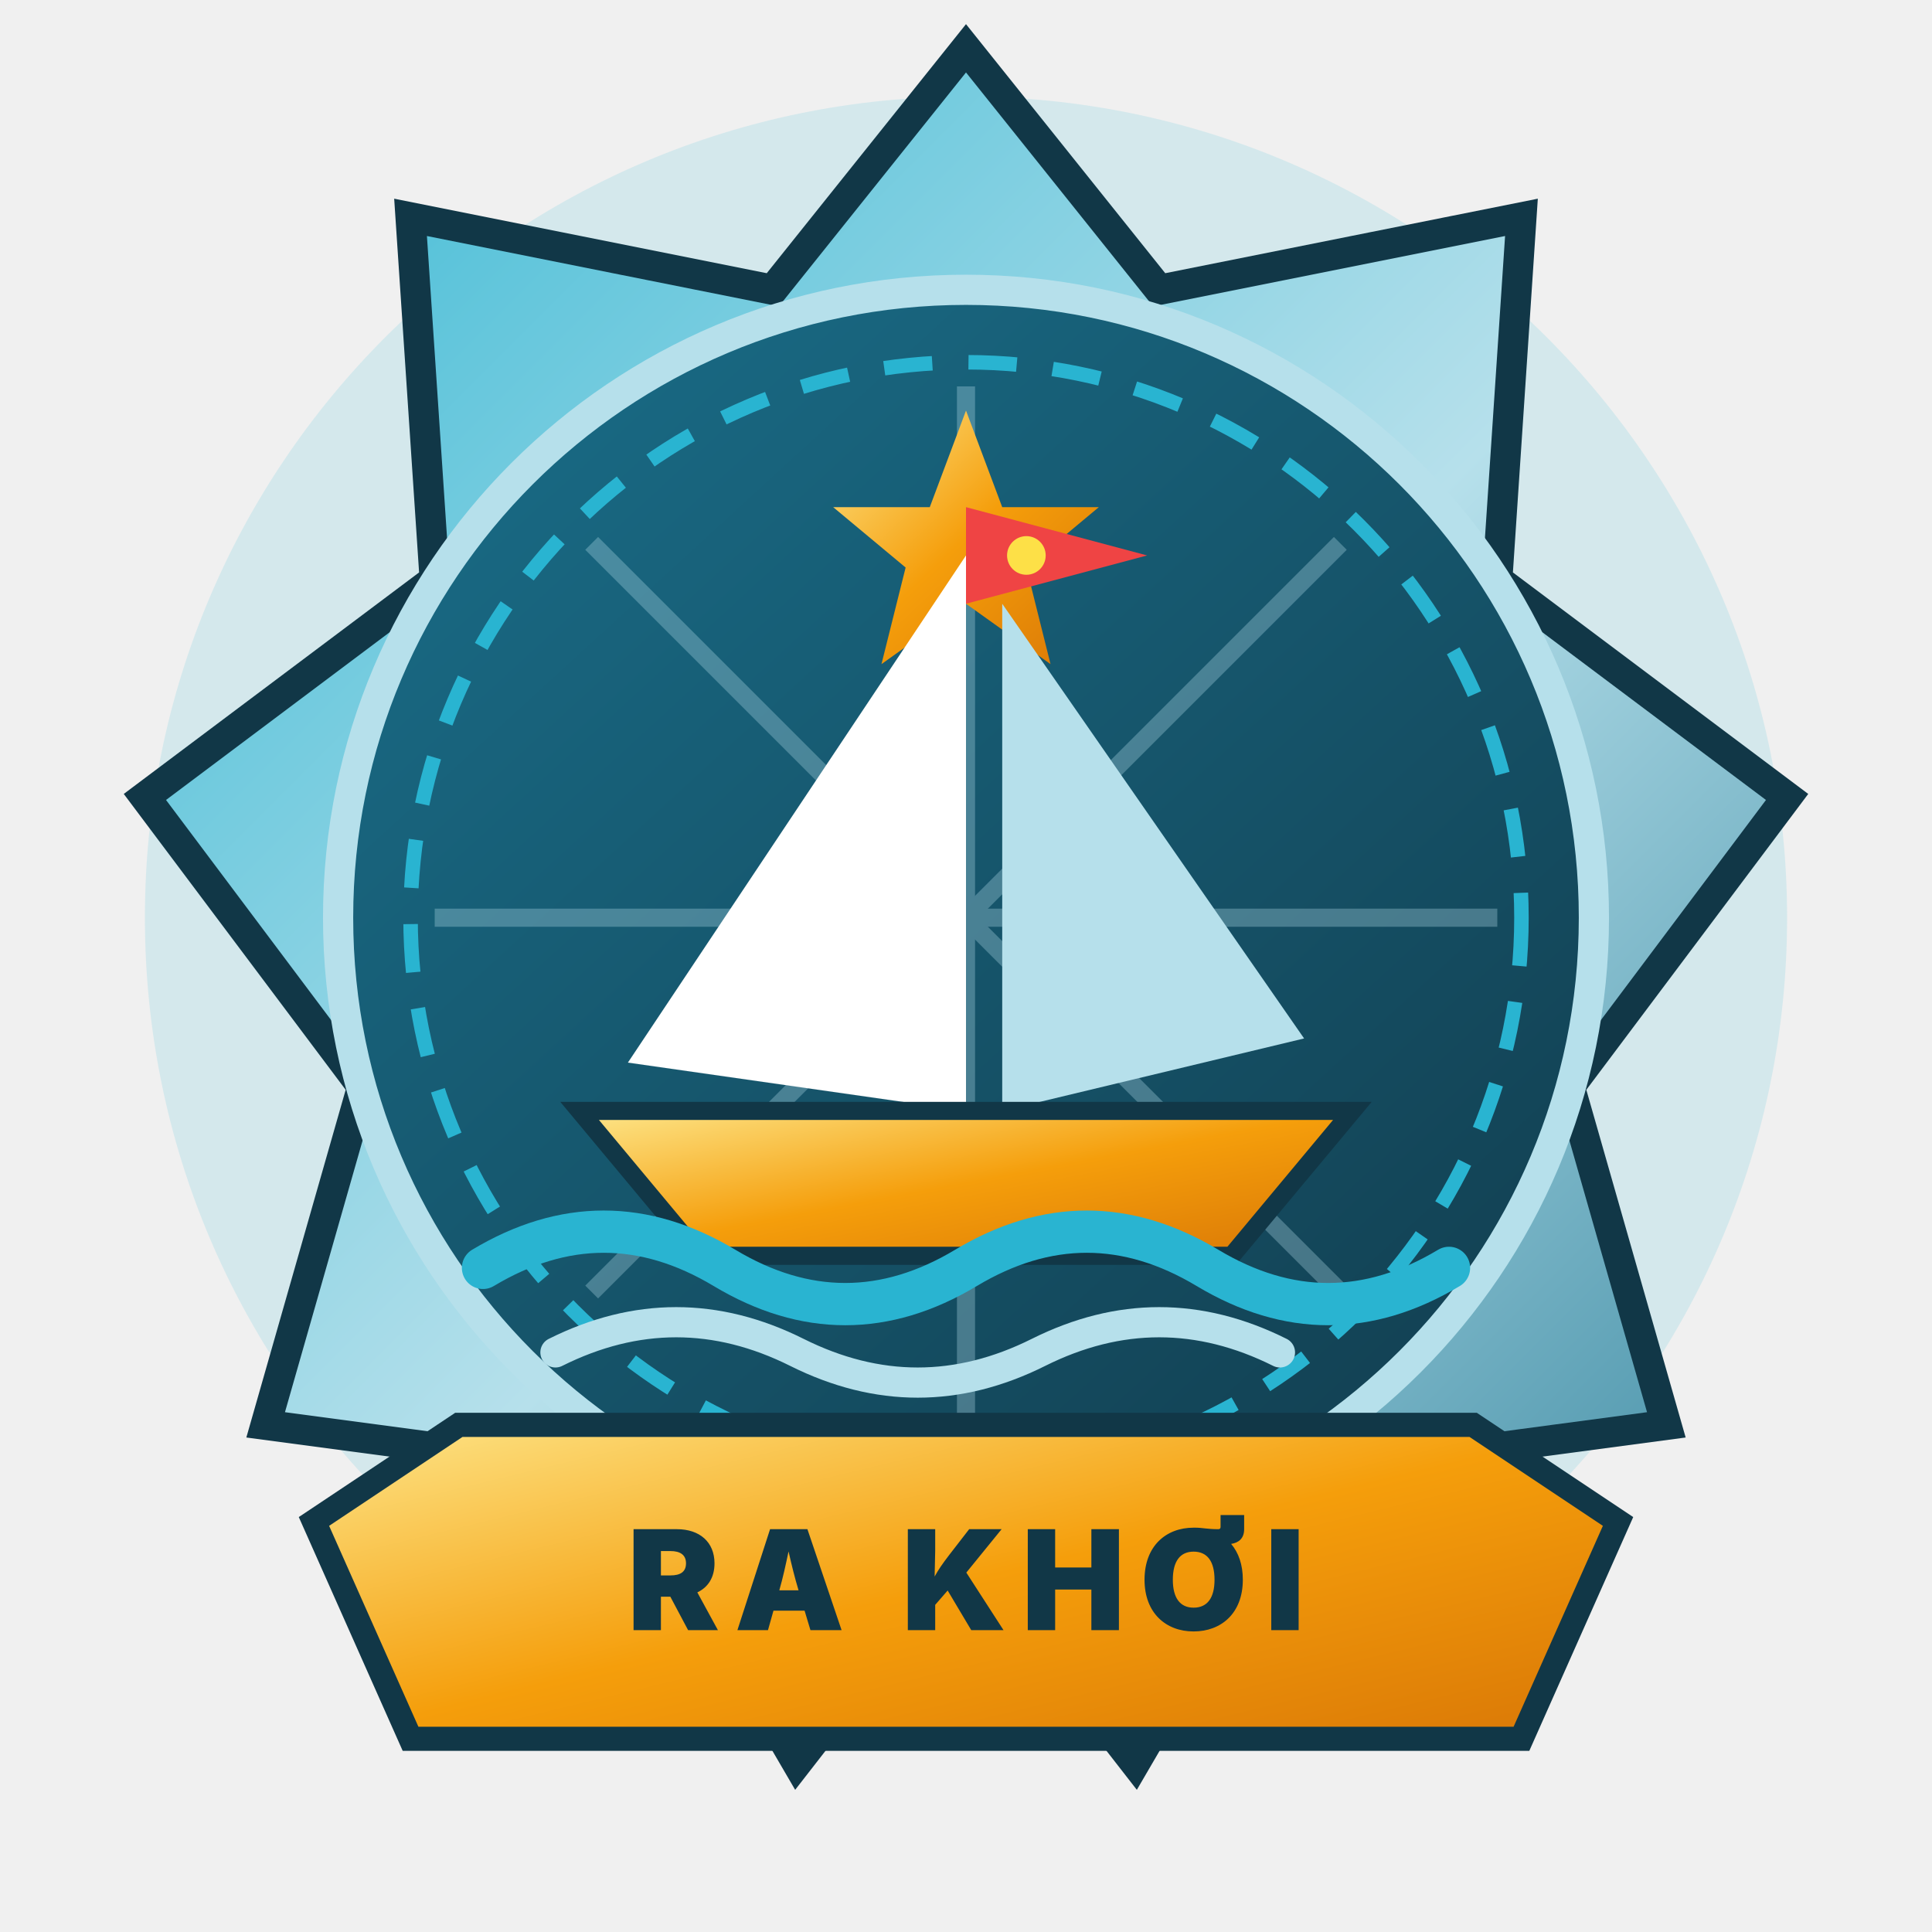
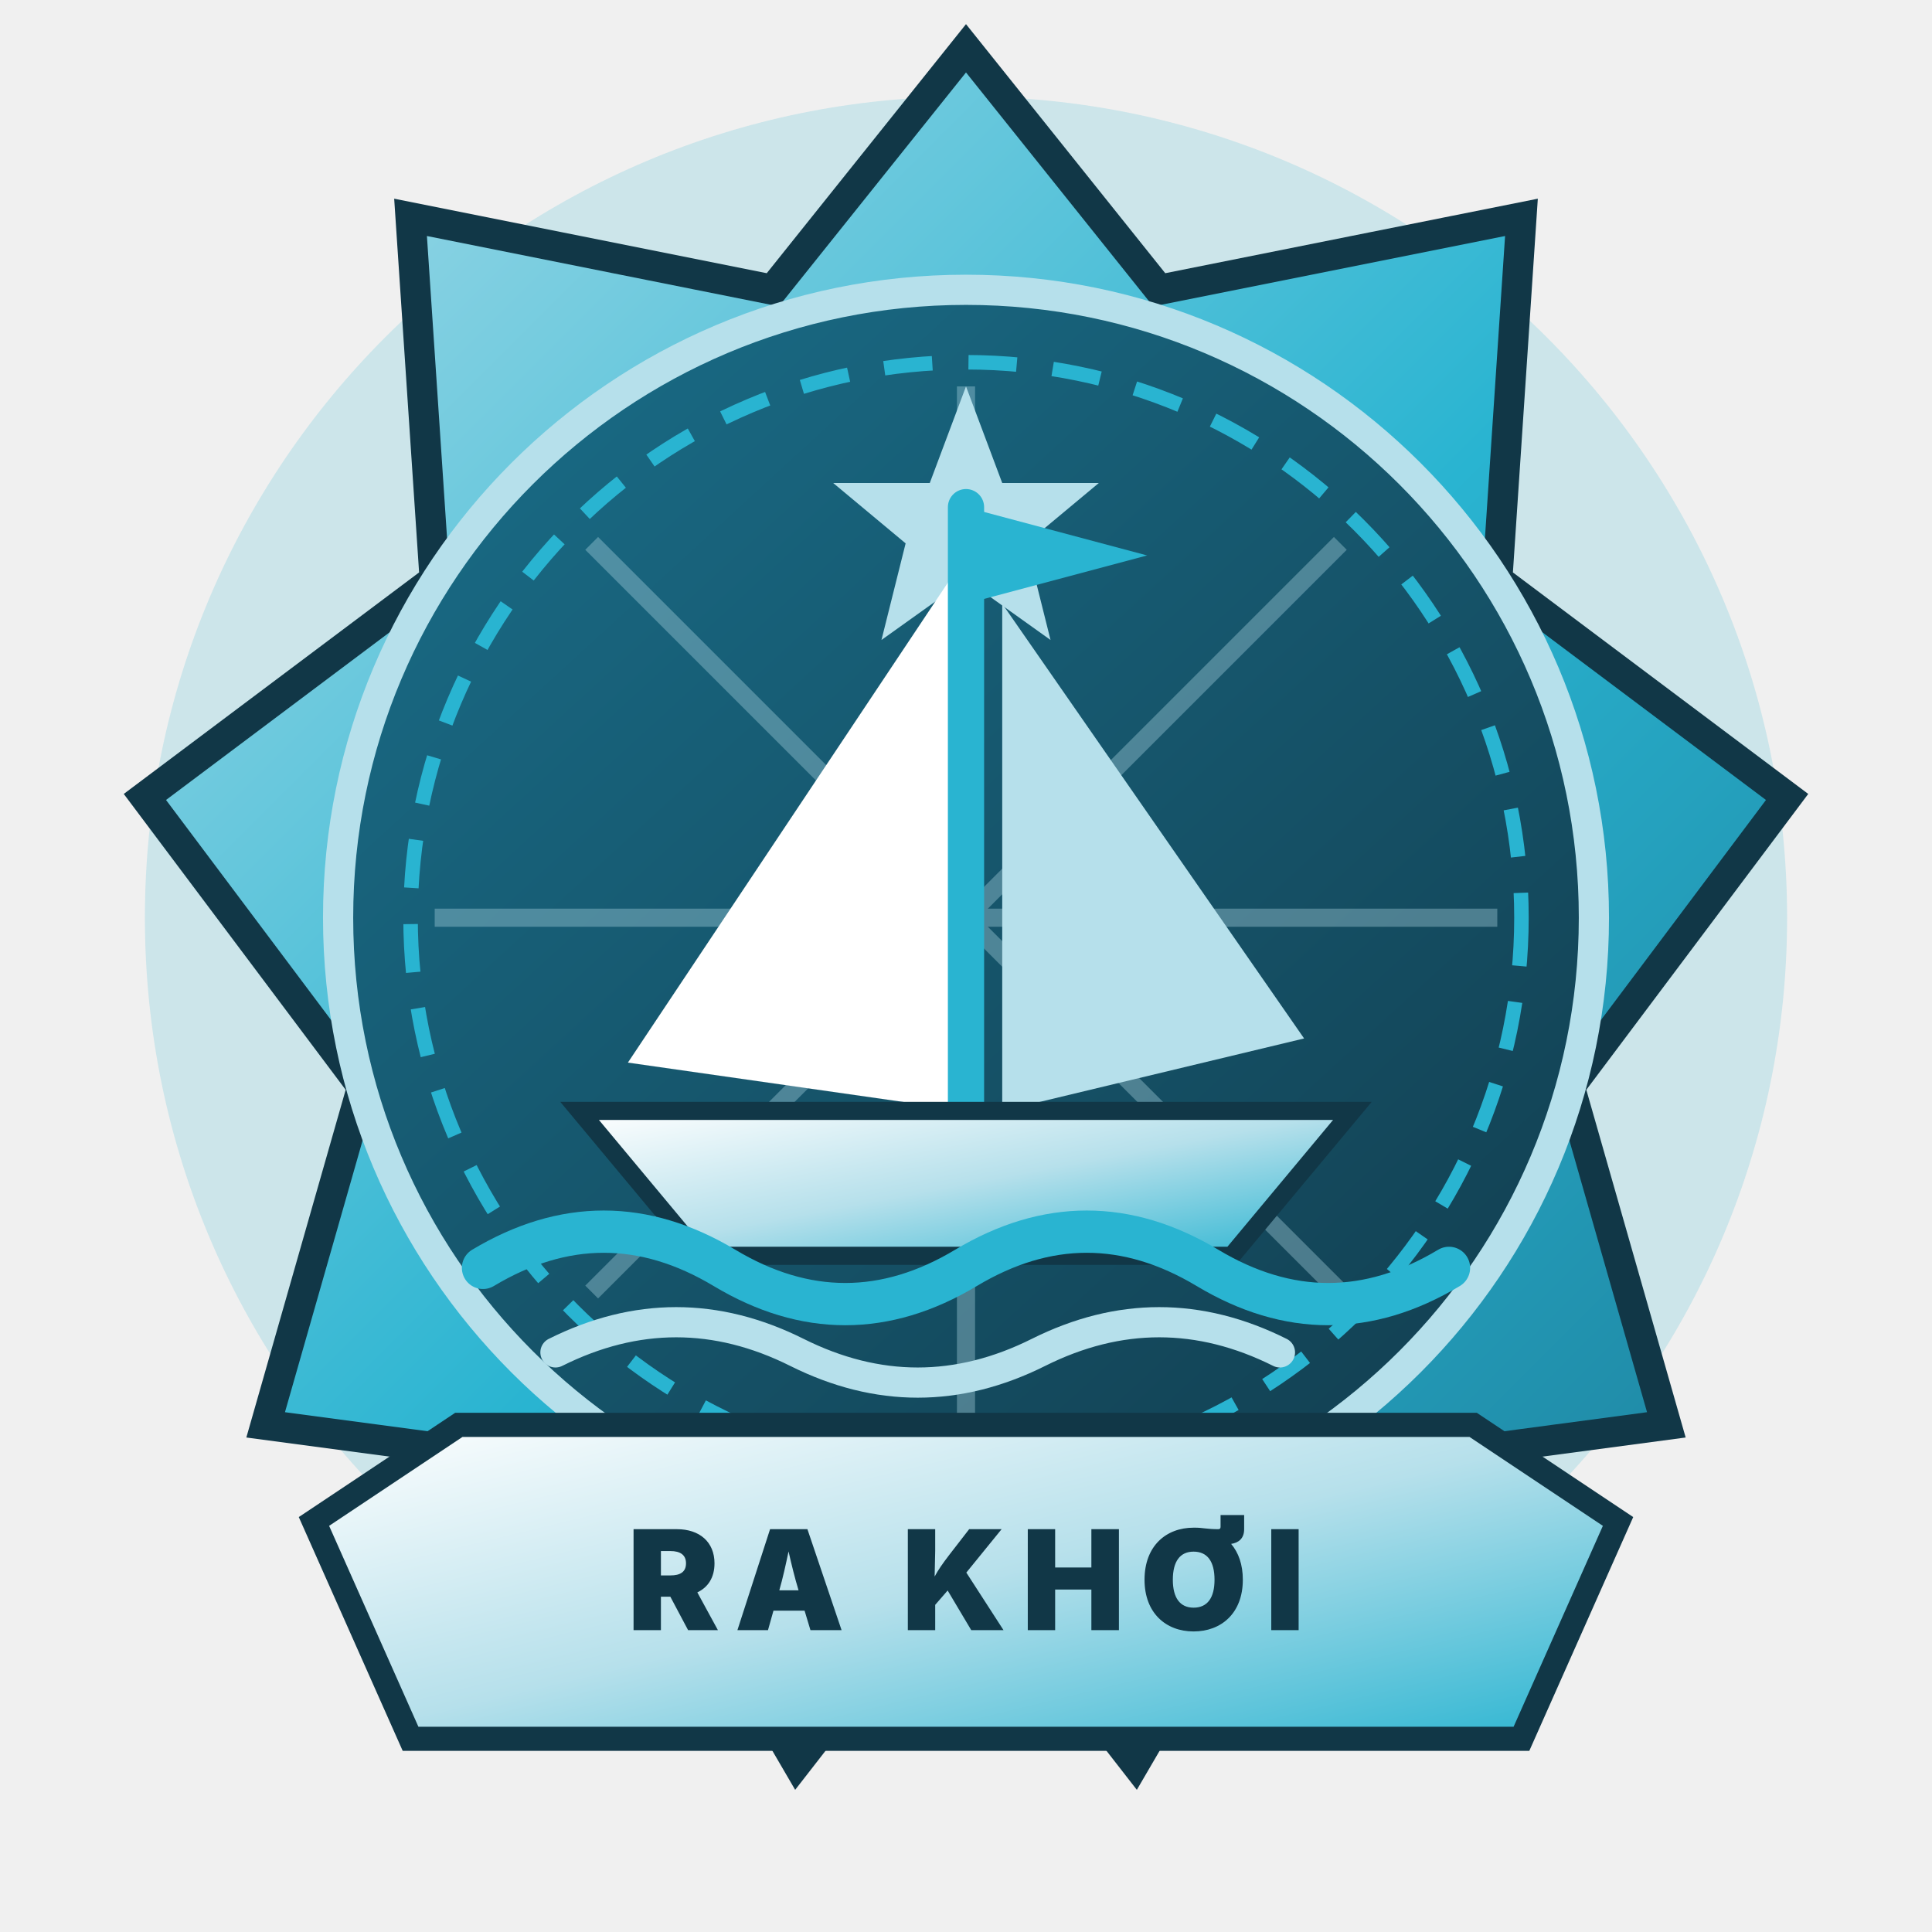
<svg xmlns="http://www.w3.org/2000/svg" viewBox="0 0 160 160" fill="none">
  <defs>
    <linearGradient id="b1-ring" x1="0" y1="0" x2="160" y2="160" gradientUnits="userSpaceOnUse">
-       <stop offset="0%" stop-color="#29B4D1" />
-       <stop offset="50%" stop-color="#B6E0EB" />
+       <stop offset="0%" stop-color="#B6E0EB" />
+       <stop offset="50%" stop-color="#29B4D1" />
      <stop offset="100%" stop-color="#1A718D" />
    </linearGradient>
    <linearGradient id="b1-core" x1="25" y1="20" x2="135" y2="140" gradientUnits="userSpaceOnUse">
      <stop offset="0%" stop-color="#1A718D" />
      <stop offset="100%" stop-color="#113747" />
    </linearGradient>
-     <linearGradient id="b1-gold" x1="0" y1="0" x2="1" y2="1">
-       <stop offset="0%" stop-color="#FDE68A" />
-       <stop offset="50%" stop-color="#F59E0B" />
-       <stop offset="100%" stop-color="#D97706" />
+     <linearGradient id="b1-aqua" x1="0" y1="0" x2="1" y2="1">
+       <stop offset="0%" stop-color="#FFFFFF" />
+       <stop offset="50%" stop-color="#B6E0EB" />
+       <stop offset="100%" stop-color="#29B4D1" />
    </linearGradient>
  </defs>
-   <circle cx="80" cy="76" r="68" fill="#29B4D1" fill-opacity="0.14" />
+   <circle cx="80" cy="76" r="68" fill="#29B4D1" fill-opacity="0.18" />
  <polygon points="80,4 96,24 126,18 124,48 148,66 130,90 138,118 108,122 94,146 80,128 66,146 52,122 22,118 30,90 12,66 36,48 34,18 64,24" fill="url(#b1-ring)" stroke="#113747" stroke-width="2.5" />
  <circle cx="80" cy="76" r="52" fill="url(#b1-core)" stroke="#B6E0EB" stroke-width="2.5" />
  <circle cx="80" cy="76" r="46" fill="none" stroke="#29B4D1" stroke-width="1.2" stroke-dasharray="4 3" />
-   <g opacity="0.32" stroke="#B6E0EB" stroke-width="1.5">
+   <g opacity="0.35" stroke="#B6E0EB" stroke-width="1.5">
    <line x1="80" y1="32" x2="80" y2="120" />
    <line x1="36" y1="76" x2="124" y2="76" />
    <line x1="49" y1="45" x2="111" y2="107" />
    <line x1="111" y1="45" x2="49" y2="107" />
  </g>
-   <polygon points="80,34 83,42 91,42 85,47 87,55 80,50 73,55 75,47 69,42 77,42" fill="url(#b1-gold)" />
+   <polygon points="80,32 83,40 91,40 85,45 87,53 80,48 73,53 75,45 69,40 77,40" fill="#B6E0EB" />
  <path d="M80 46 L80 92 L52 88 Z" fill="#FFFFFF" />
  <path d="M83 50 L83 92 L108 86 Z" fill="#B6E0EB" />
-   <path d="M80 42 L80 94" stroke="url(#b1-gold)" stroke-width="3" stroke-linecap="round" />
-   <path d="M80 42 L95 46 L80 50 Z" fill="#EF4444" />
-   <circle cx="85" cy="46" r="1.6" fill="#FDE047" />
-   <path d="M48 92 H112 L102 104 H58 Z" fill="url(#b1-gold)" stroke="#113747" stroke-width="1.5" />
+   <path d="M80 42 L80 94" stroke="#29B4D1" stroke-width="3" stroke-linecap="round" />
+   <path d="M80 42 L95 46 L80 50 Z" fill="#29B4D1" />
+   <path d="M48 92 H112 L102 104 H58 Z" fill="url(#b1-aqua)" stroke="#113747" stroke-width="1.5" />
  <path d="M40 105 Q50 99 60 105 T80 105 T100 105 T120 105" fill="none" stroke="#29B4D1" stroke-width="3.5" stroke-linecap="round" />
  <path d="M46 112 Q56 107 66 112 T86 112 T106 112" fill="none" stroke="#B6E0EB" stroke-width="2.5" stroke-linecap="round" />
-   <path d="M26 126 L38 118 H122 L134 126 L126 144 H34 Z" fill="url(#b1-gold)" stroke="#113747" stroke-width="2" />
+   <path d="M26 126 L38 118 H122 L134 126 L126 144 H34 Z" fill="url(#b1-aqua)" stroke="#113747" stroke-width="2" />
  <text x="80" y="135" text-anchor="middle" fill="#113747" font-family="Inter, Segoe UI, sans-serif" font-size="11.5" font-weight="900" letter-spacing="1.2">RA KHƠI</text>
</svg>
